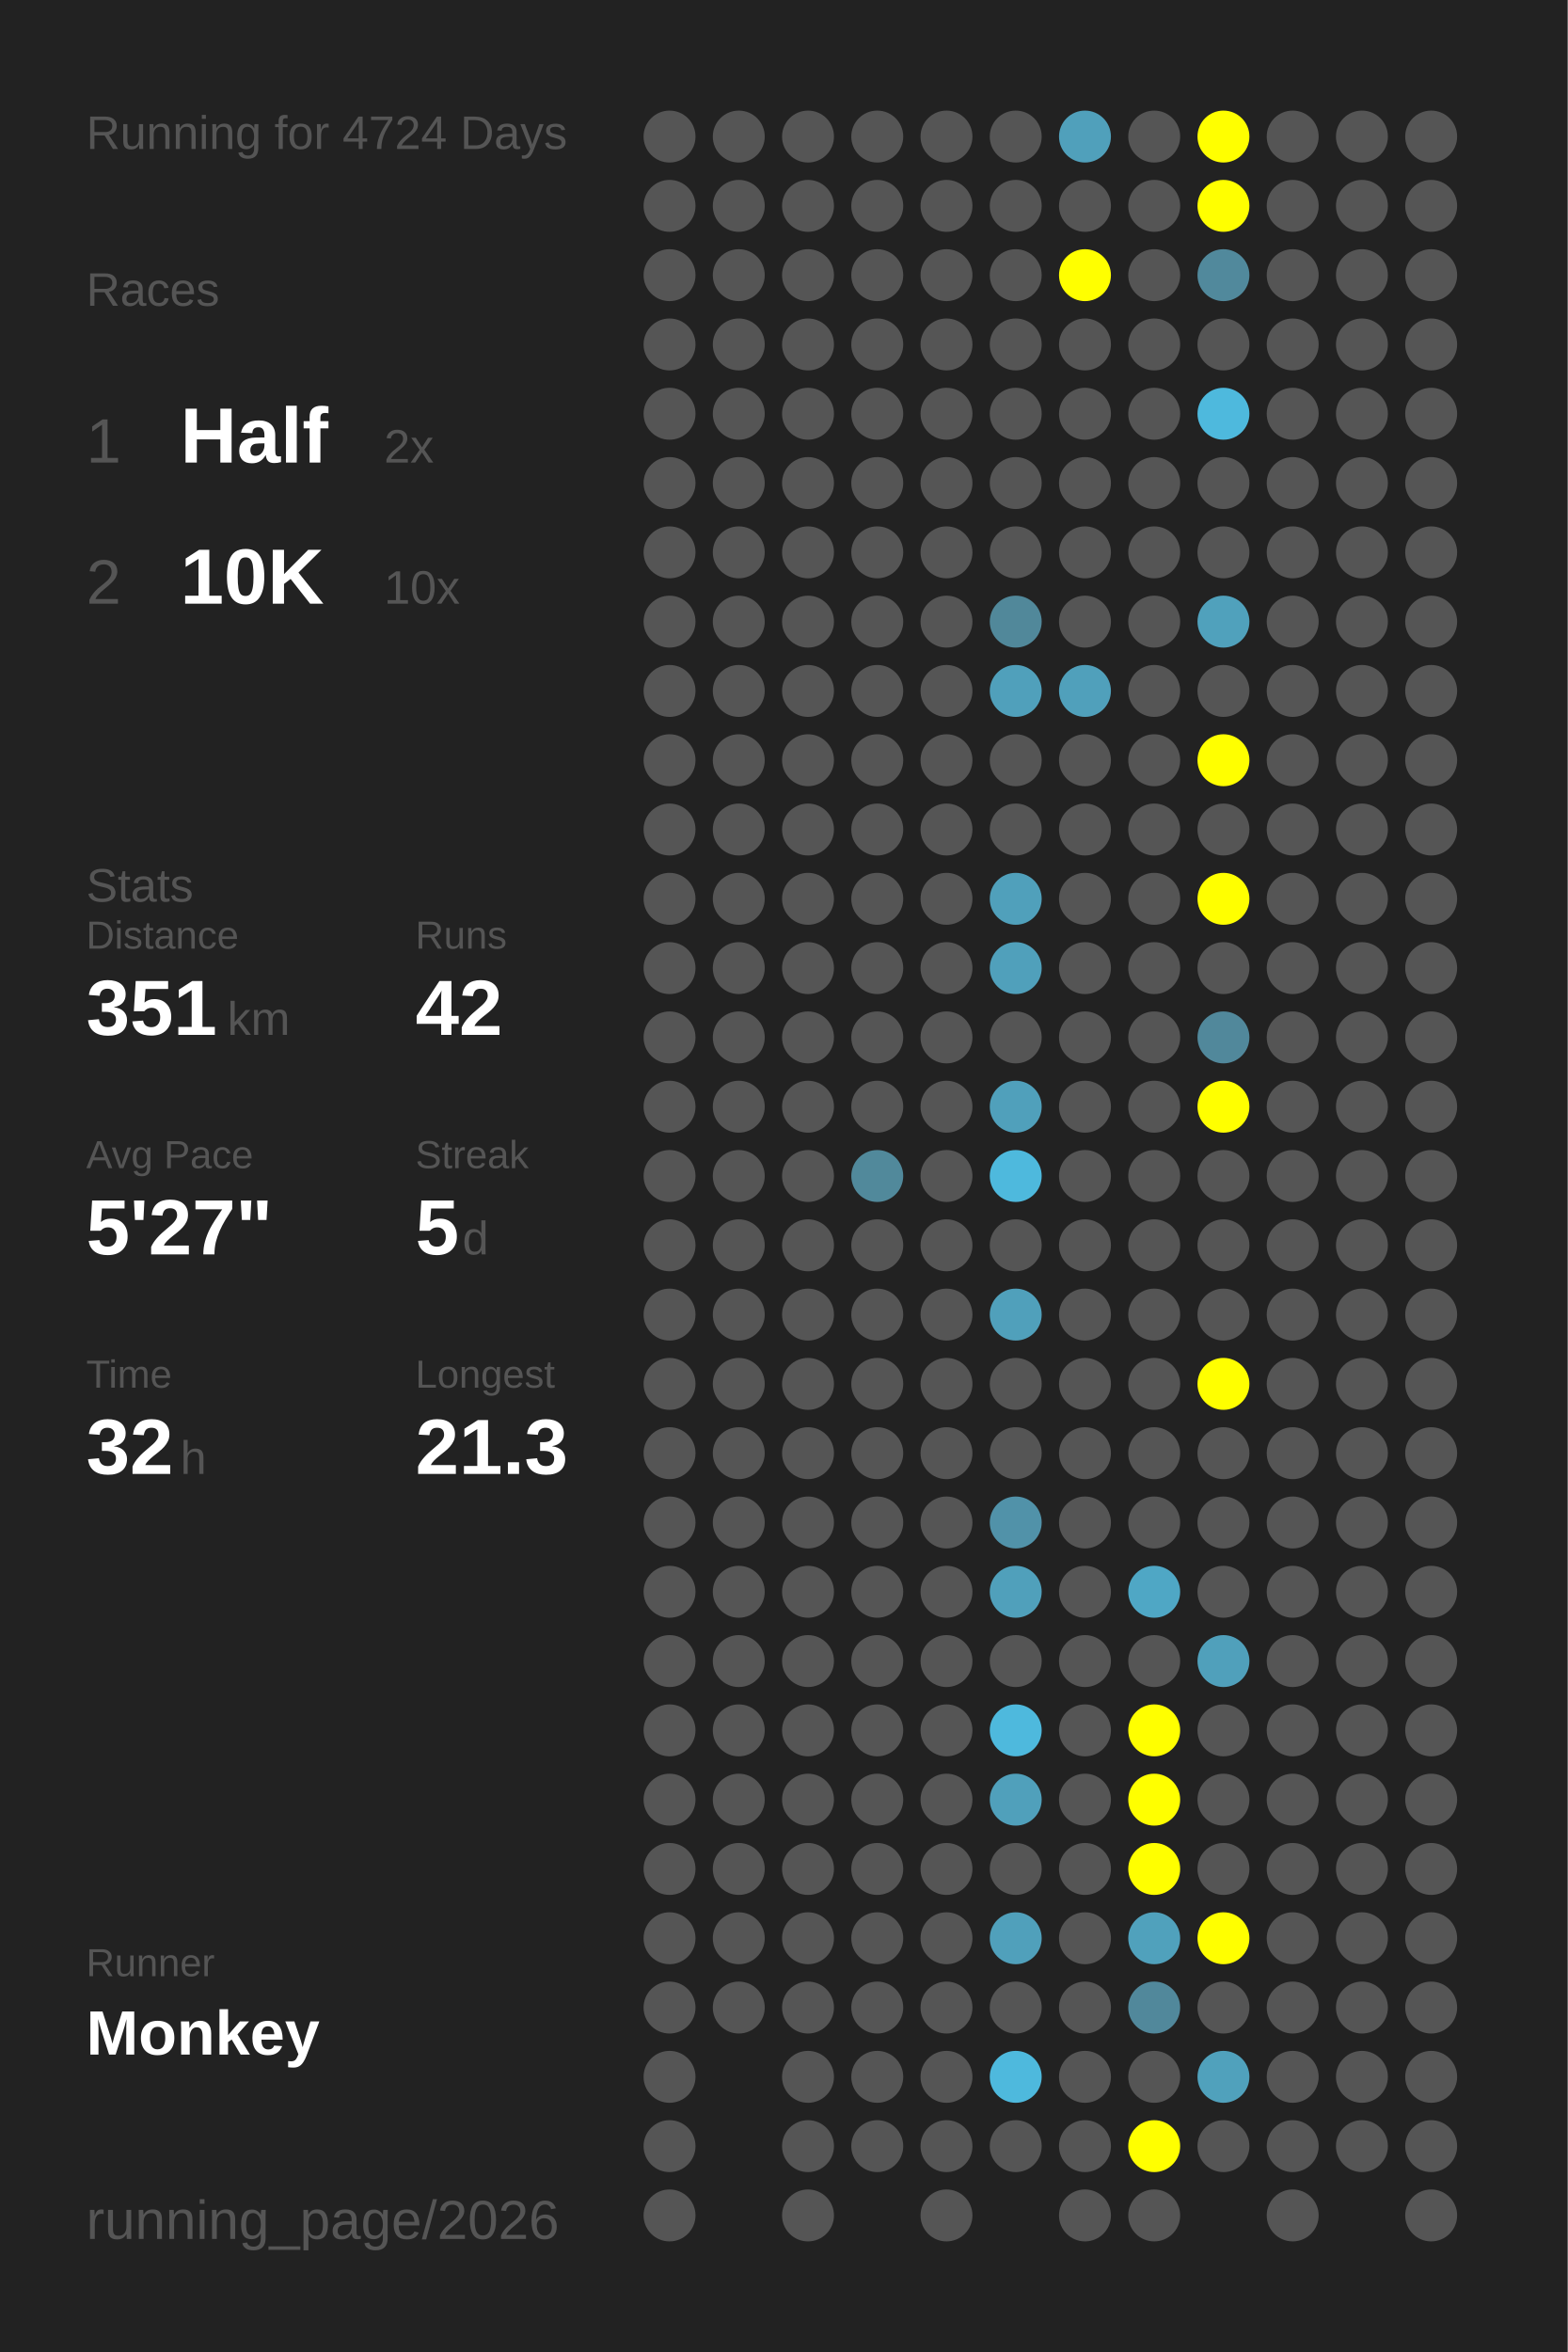
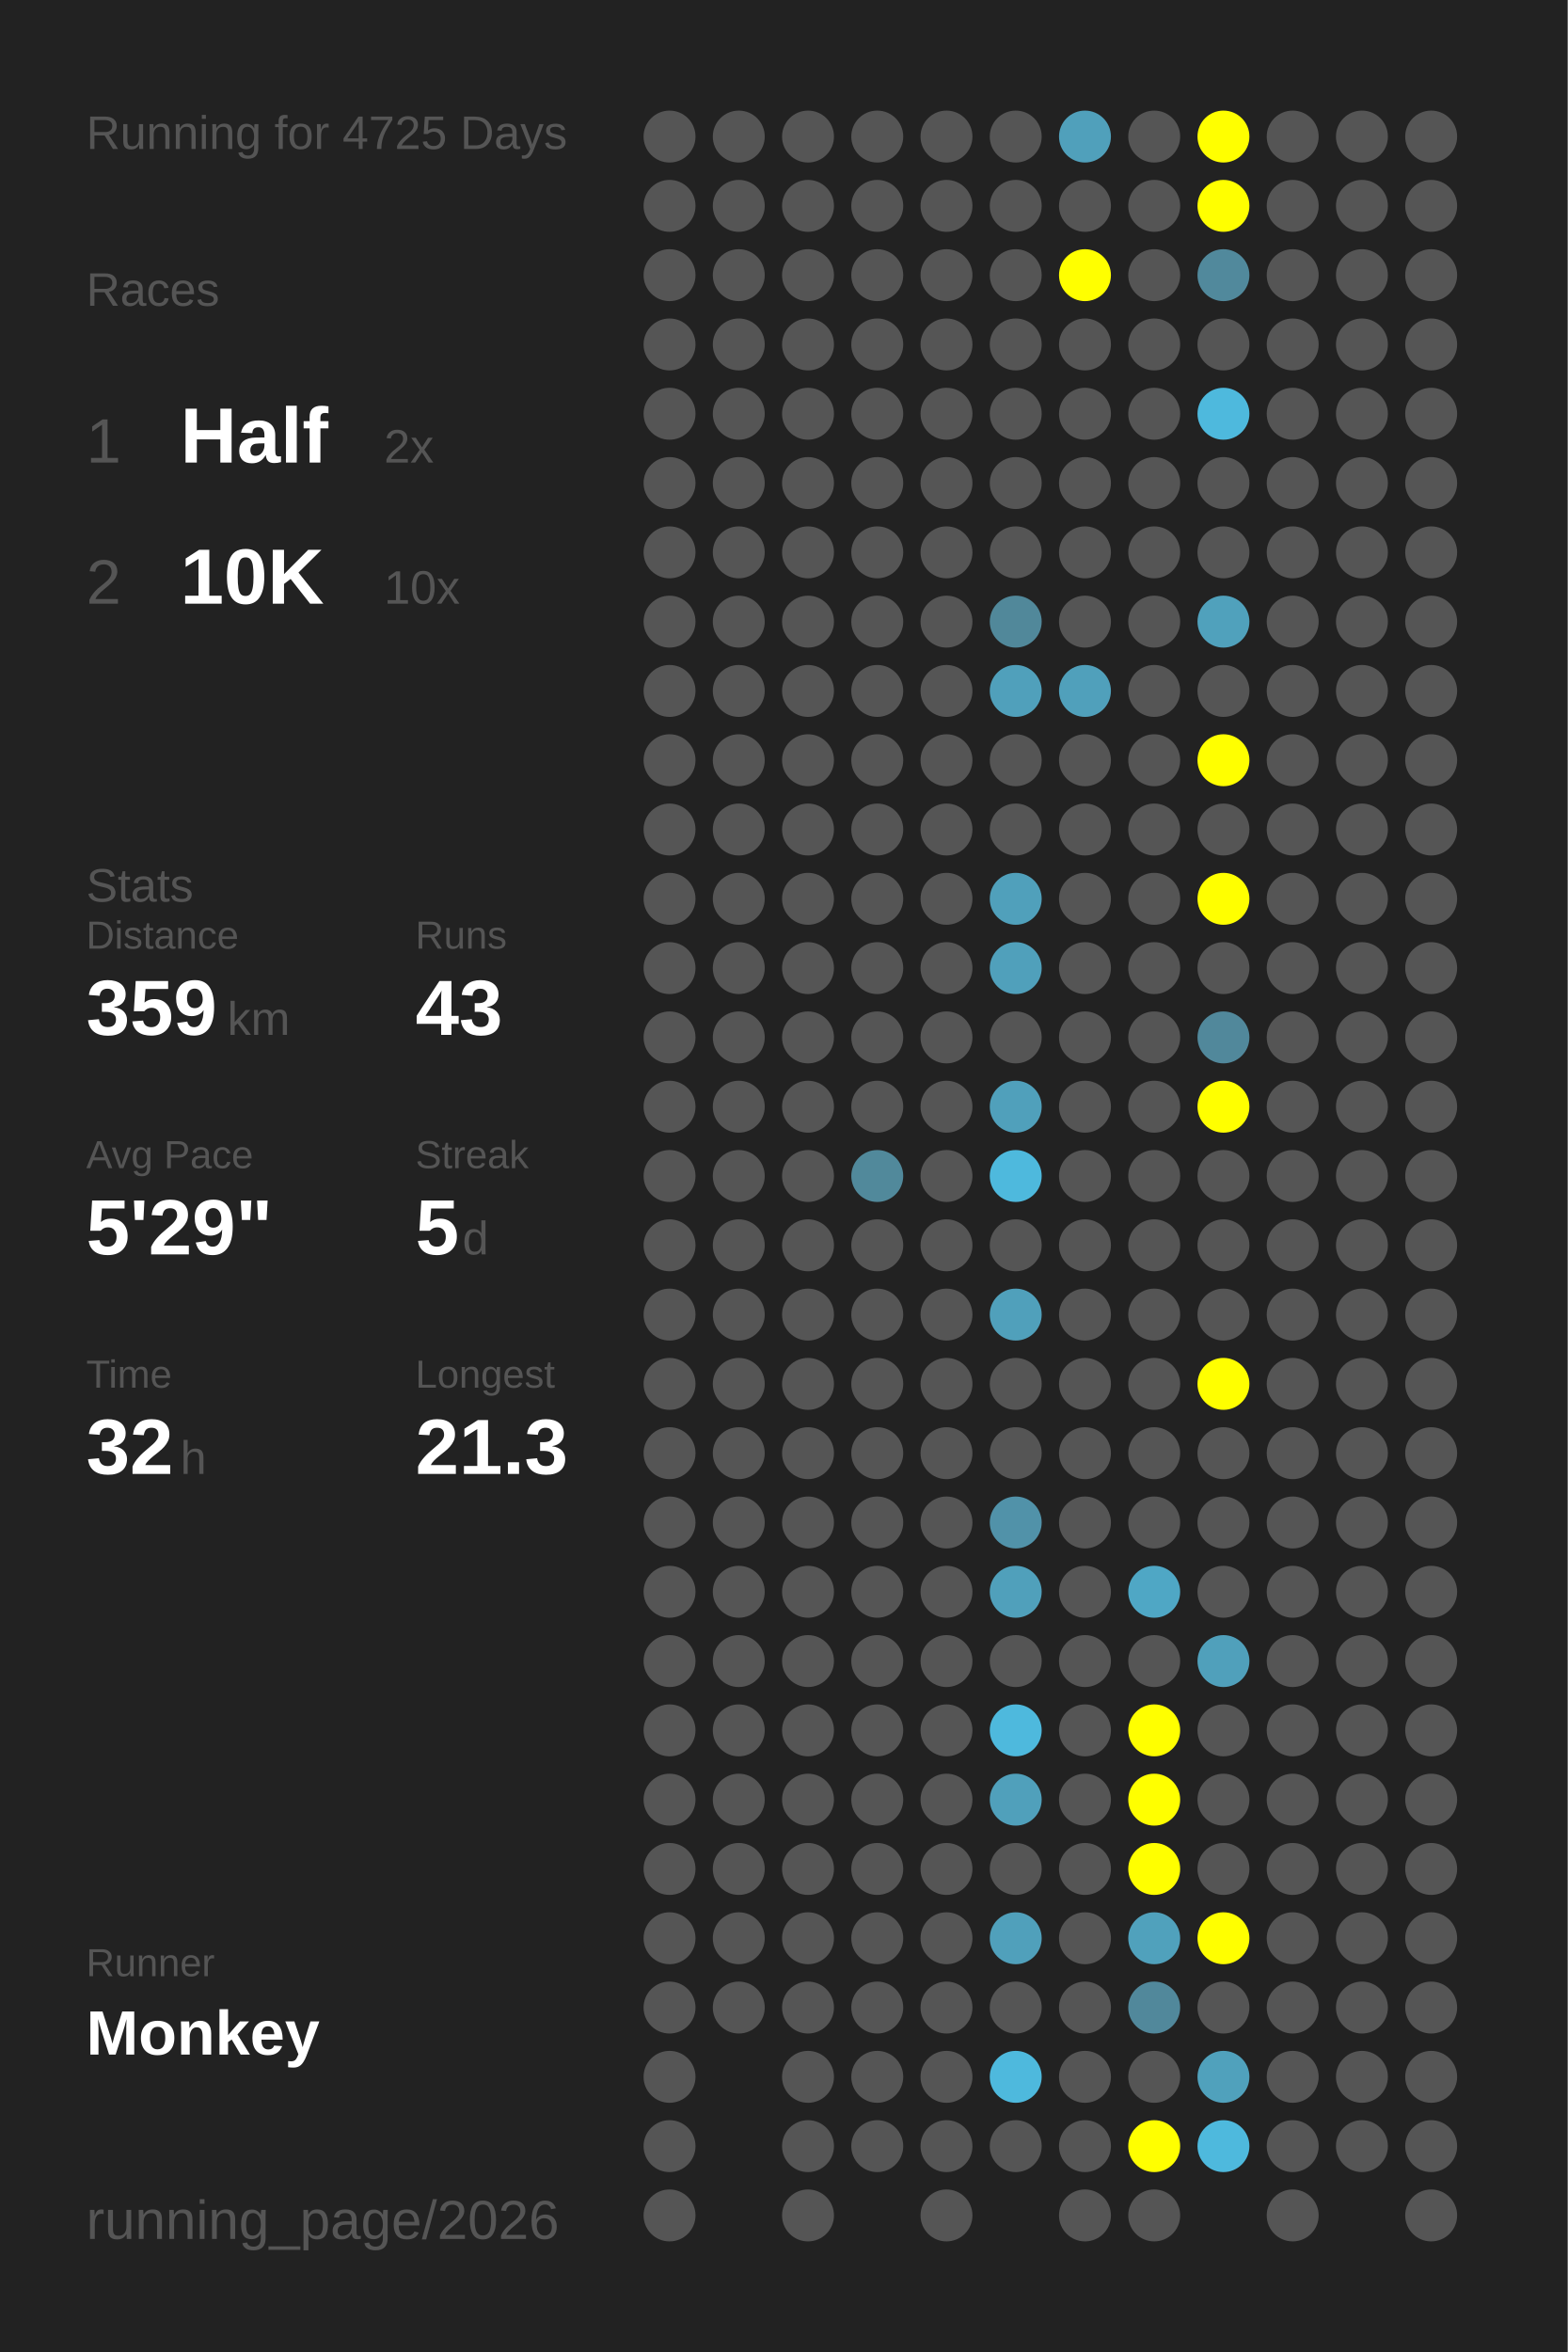
<svg xmlns="http://www.w3.org/2000/svg" baseProfile="full" height="300mm" version="1.1" viewBox="0,0,200,300" width="200mm">
  <defs />
  <rect fill="#222222" height="300" width="200" x="0" y="0" />
-   <text fill="#555555" style="font-size:6px; font-family:Arial;" x="11" y="19">Running for 4724 Days</text>
+   <text fill="#555555" style="font-size:6px; font-family:Arial;" x="11" y="19">Running for 4725 Days</text>
  <text fill="#555555" style="font-size:6px; font-family:Arial;" x="11" y="39">Races</text>
  <text fill="#555555" style="font-size:8px; font-family:Arial;" x="11" y="59">1</text>
  <text fill="#FFFFFF" style="font-size:10px; font-family:Arial; font-weight:bold;" x="23" y="59">Half</text>
  <text fill="#555555" style="font-size:6px; font-family:Arial;" x="49" y="59">2x</text>
  <text fill="#555555" style="font-size:8px; font-family:Arial;" x="11" y="77">2</text>
  <text fill="#FFFFFF" style="font-size:10px; font-family:Arial; font-weight:bold;" x="23" y="77">10K</text>
  <text fill="#555555" style="font-size:6px; font-family:Arial;" x="49" y="77">10x</text>
  <text fill="#555555" style="font-size:6px; font-family:Arial;" x="11" y="115">Stats</text>
  <text fill="#555555" style="font-size:5px; font-family:Arial;" x="11" y="121">Distance</text>
-   <text fill="#FFFFFF" style="font-size:10px; font-family:Arial; font-weight:bold;" x="11" y="132">351</text>
+   <text fill="#FFFFFF" style="font-size:10px; font-family:Arial; font-weight:bold;" x="11" y="132">359</text>
  <text fill="#555555" style="font-size:6px; font-family:Arial;" x="29" y="132">km</text>
  <text fill="#555555" style="font-size:5px; font-family:Arial;" x="53" y="121">Runs</text>
-   <text fill="#FFFFFF" style="font-size:10px; font-family:Arial; font-weight:bold;" x="53" y="132">42</text>
+   <text fill="#FFFFFF" style="font-size:10px; font-family:Arial; font-weight:bold;" x="53" y="132">43</text>
  <text fill="#555555" style="font-size:5px; font-family:Arial;" x="11" y="149">Avg Pace</text>
-   <text fill="#FFFFFF" style="font-size:10px; font-family:Arial; font-weight:bold;" x="11" y="160">5'27"</text>
+   <text fill="#FFFFFF" style="font-size:10px; font-family:Arial; font-weight:bold;" x="11" y="160">5'29"</text>
  <text fill="#555555" style="font-size:5px; font-family:Arial;" x="53" y="149">Streak</text>
  <text fill="#FFFFFF" style="font-size:10px; font-family:Arial; font-weight:bold;" x="53" y="160">5</text>
  <text fill="#555555" style="font-size:6px; font-family:Arial;" x="59" y="160">d</text>
  <text fill="#555555" style="font-size:5px; font-family:Arial;" x="11" y="177">Time</text>
  <text fill="#FFFFFF" style="font-size:10px; font-family:Arial; font-weight:bold;" x="11" y="188">32</text>
  <text fill="#555555" style="font-size:6px; font-family:Arial;" x="23" y="188">h</text>
  <text fill="#555555" style="font-size:5px; font-family:Arial;" x="53" y="177">Longest</text>
  <text fill="#FFFFFF" style="font-size:10px; font-family:Arial; font-weight:bold;" x="53" y="188">21.3</text>
  <text fill="#555555" style="font-size:5px; font-family:Arial;" x="11" y="252.065">Runner</text>
  <text fill="#FFFFFF" style="font-size:8px; font-family:Arial; font-weight:bold;" x="11" y="262.065">Monkey</text>
  <text fill="#555555" style="font-size:7px; font-family:Arial;" x="11" y="285.581">running_page/2026</text>
  <circle cx="85.417" cy="17.419" fill="#555555" r="3.312" />
  <circle cx="85.417" cy="26.258" fill="#555555" r="3.312" />
  <circle cx="85.417" cy="35.097" fill="#555555" r="3.312" />
  <circle cx="85.417" cy="43.935" fill="#555555" r="3.312" />
  <circle cx="85.417" cy="52.774" fill="#555555" r="3.312" />
  <circle cx="85.417" cy="61.613" fill="#555555" r="3.312" />
  <circle cx="85.417" cy="70.452" fill="#555555" r="3.312" />
  <circle cx="85.417" cy="79.29" fill="#555555" r="3.312" />
  <circle cx="85.417" cy="88.129" fill="#555555" r="3.312" />
  <circle cx="85.417" cy="96.968" fill="#555555" r="3.312" />
  <circle cx="85.417" cy="105.806" fill="#555555" r="3.312" />
  <circle cx="85.417" cy="114.645" fill="#555555" r="3.312" />
  <circle cx="85.417" cy="123.484" fill="#555555" r="3.312" />
  <circle cx="85.417" cy="132.323" fill="#555555" r="3.312" />
  <circle cx="85.417" cy="141.161" fill="#555555" r="3.312" />
  <circle cx="85.417" cy="150" fill="#555555" r="3.312" />
  <circle cx="85.417" cy="158.839" fill="#555555" r="3.312" />
  <circle cx="85.417" cy="167.677" fill="#555555" r="3.312" />
  <circle cx="85.417" cy="176.516" fill="#555555" r="3.312" />
  <circle cx="85.417" cy="185.355" fill="#555555" r="3.312" />
  <circle cx="85.417" cy="194.194" fill="#555555" r="3.312" />
  <circle cx="85.417" cy="203.032" fill="#555555" r="3.312" />
  <circle cx="85.417" cy="211.871" fill="#555555" r="3.312" />
  <circle cx="85.417" cy="220.71" fill="#555555" r="3.312" />
  <circle cx="85.417" cy="229.548" fill="#555555" r="3.312" />
  <circle cx="85.417" cy="238.387" fill="#555555" r="3.312" />
  <circle cx="85.417" cy="247.226" fill="#555555" r="3.312" />
  <circle cx="85.417" cy="256.065" fill="#555555" r="3.312" />
  <circle cx="85.417" cy="264.903" fill="#555555" r="3.312" />
  <circle cx="85.417" cy="273.742" fill="#555555" r="3.312" />
  <circle cx="85.417" cy="282.581" fill="#555555" r="3.312" />
  <circle cx="94.25" cy="17.419" fill="#555555" r="3.312" />
  <circle cx="94.25" cy="26.258" fill="#555555" r="3.312" />
  <circle cx="94.25" cy="35.097" fill="#555555" r="3.312" />
  <circle cx="94.25" cy="43.935" fill="#555555" r="3.312" />
  <circle cx="94.25" cy="52.774" fill="#555555" r="3.312" />
  <circle cx="94.25" cy="61.613" fill="#555555" r="3.312" />
  <circle cx="94.25" cy="70.452" fill="#555555" r="3.312" />
  <circle cx="94.25" cy="79.29" fill="#555555" r="3.312" />
  <circle cx="94.25" cy="88.129" fill="#555555" r="3.312" />
  <circle cx="94.25" cy="96.968" fill="#555555" r="3.312" />
  <circle cx="94.25" cy="105.806" fill="#555555" r="3.312" />
  <circle cx="94.25" cy="114.645" fill="#555555" r="3.312" />
  <circle cx="94.25" cy="123.484" fill="#555555" r="3.312" />
  <circle cx="94.25" cy="132.323" fill="#555555" r="3.312" />
  <circle cx="94.25" cy="141.161" fill="#555555" r="3.312" />
  <circle cx="94.25" cy="150" fill="#555555" r="3.312" />
  <circle cx="94.25" cy="158.839" fill="#555555" r="3.312" />
  <circle cx="94.25" cy="167.677" fill="#555555" r="3.312" />
  <circle cx="94.25" cy="176.516" fill="#555555" r="3.312" />
  <circle cx="94.25" cy="185.355" fill="#555555" r="3.312" />
  <circle cx="94.25" cy="194.194" fill="#555555" r="3.312" />
  <circle cx="94.25" cy="203.032" fill="#555555" r="3.312" />
  <circle cx="94.25" cy="211.871" fill="#555555" r="3.312" />
  <circle cx="94.25" cy="220.71" fill="#555555" r="3.312" />
  <circle cx="94.25" cy="229.548" fill="#555555" r="3.312" />
  <circle cx="94.25" cy="238.387" fill="#555555" r="3.312" />
  <circle cx="94.25" cy="247.226" fill="#555555" r="3.312" />
  <circle cx="94.25" cy="256.065" fill="#555555" r="3.312" />
  <circle cx="103.083" cy="17.419" fill="#555555" r="3.312" />
  <circle cx="103.083" cy="26.258" fill="#555555" r="3.312" />
  <circle cx="103.083" cy="35.097" fill="#555555" r="3.312" />
  <circle cx="103.083" cy="43.935" fill="#555555" r="3.312" />
  <circle cx="103.083" cy="52.774" fill="#555555" r="3.312" />
  <circle cx="103.083" cy="61.613" fill="#555555" r="3.312" />
  <circle cx="103.083" cy="70.452" fill="#555555" r="3.312" />
  <circle cx="103.083" cy="79.29" fill="#555555" r="3.312" />
  <circle cx="103.083" cy="88.129" fill="#555555" r="3.312" />
  <circle cx="103.083" cy="96.968" fill="#555555" r="3.312" />
  <circle cx="103.083" cy="105.806" fill="#555555" r="3.312" />
  <circle cx="103.083" cy="114.645" fill="#555555" r="3.312" />
  <circle cx="103.083" cy="123.484" fill="#555555" r="3.312" />
  <circle cx="103.083" cy="132.323" fill="#555555" r="3.312" />
  <circle cx="103.083" cy="141.161" fill="#555555" r="3.312" />
  <circle cx="103.083" cy="150" fill="#555555" r="3.312" />
  <circle cx="103.083" cy="158.839" fill="#555555" r="3.312" />
  <circle cx="103.083" cy="167.677" fill="#555555" r="3.312" />
  <circle cx="103.083" cy="176.516" fill="#555555" r="3.312" />
  <circle cx="103.083" cy="185.355" fill="#555555" r="3.312" />
  <circle cx="103.083" cy="194.194" fill="#555555" r="3.312" />
  <circle cx="103.083" cy="203.032" fill="#555555" r="3.312" />
  <circle cx="103.083" cy="211.871" fill="#555555" r="3.312" />
  <circle cx="103.083" cy="220.71" fill="#555555" r="3.312" />
  <circle cx="103.083" cy="229.548" fill="#555555" r="3.312" />
  <circle cx="103.083" cy="238.387" fill="#555555" r="3.312" />
  <circle cx="103.083" cy="247.226" fill="#555555" r="3.312" />
  <circle cx="103.083" cy="256.065" fill="#555555" r="3.312" />
  <circle cx="103.083" cy="264.903" fill="#555555" r="3.312" />
  <circle cx="103.083" cy="273.742" fill="#555555" r="3.312" />
  <circle cx="103.083" cy="282.581" fill="#555555" r="3.312" />
  <circle cx="111.917" cy="17.419" fill="#555555" r="3.312" />
  <circle cx="111.917" cy="26.258" fill="#555555" r="3.312" />
  <circle cx="111.917" cy="35.097" fill="#555555" r="3.312" />
  <circle cx="111.917" cy="43.935" fill="#555555" r="3.312" />
  <circle cx="111.917" cy="52.774" fill="#555555" r="3.312" />
  <circle cx="111.917" cy="61.613" fill="#555555" r="3.312" />
  <circle cx="111.917" cy="70.452" fill="#555555" r="3.312" />
  <circle cx="111.917" cy="79.29" fill="#555555" r="3.312" />
  <circle cx="111.917" cy="88.129" fill="#555555" r="3.312" />
  <circle cx="111.917" cy="96.968" fill="#555555" r="3.312" />
  <circle cx="111.917" cy="105.806" fill="#555555" r="3.312" />
  <circle cx="111.917" cy="114.645" fill="#555555" r="3.312" />
  <circle cx="111.917" cy="123.484" fill="#555555" r="3.312" />
  <circle cx="111.917" cy="132.323" fill="#555555" r="3.312" />
  <circle cx="111.917" cy="141.161" fill="#555555" r="3.312" />
  <circle cx="111.917" cy="150" fill="#51899b" r="3.312" />
  <circle cx="111.917" cy="158.839" fill="#555555" r="3.312" />
  <circle cx="111.917" cy="167.677" fill="#555555" r="3.312" />
  <circle cx="111.917" cy="176.516" fill="#555555" r="3.312" />
  <circle cx="111.917" cy="185.355" fill="#555555" r="3.312" />
  <circle cx="111.917" cy="194.194" fill="#555555" r="3.312" />
  <circle cx="111.917" cy="203.032" fill="#555555" r="3.312" />
  <circle cx="111.917" cy="211.871" fill="#555555" r="3.312" />
  <circle cx="111.917" cy="220.71" fill="#555555" r="3.312" />
  <circle cx="111.917" cy="229.548" fill="#555555" r="3.312" />
  <circle cx="111.917" cy="238.387" fill="#555555" r="3.312" />
  <circle cx="111.917" cy="247.226" fill="#555555" r="3.312" />
  <circle cx="111.917" cy="256.065" fill="#555555" r="3.312" />
  <circle cx="111.917" cy="264.903" fill="#555555" r="3.312" />
  <circle cx="111.917" cy="273.742" fill="#555555" r="3.312" />
  <circle cx="120.75" cy="17.419" fill="#555555" r="3.312" />
  <circle cx="120.75" cy="26.258" fill="#555555" r="3.312" />
  <circle cx="120.75" cy="35.097" fill="#555555" r="3.312" />
  <circle cx="120.75" cy="43.935" fill="#555555" r="3.312" />
  <circle cx="120.75" cy="52.774" fill="#555555" r="3.312" />
  <circle cx="120.75" cy="61.613" fill="#555555" r="3.312" />
  <circle cx="120.75" cy="70.452" fill="#555555" r="3.312" />
  <circle cx="120.75" cy="79.29" fill="#555555" r="3.312" />
  <circle cx="120.75" cy="88.129" fill="#555555" r="3.312" />
  <circle cx="120.75" cy="96.968" fill="#555555" r="3.312" />
  <circle cx="120.75" cy="105.806" fill="#555555" r="3.312" />
  <circle cx="120.75" cy="114.645" fill="#555555" r="3.312" />
  <circle cx="120.75" cy="123.484" fill="#555555" r="3.312" />
  <circle cx="120.75" cy="132.323" fill="#555555" r="3.312" />
  <circle cx="120.75" cy="141.161" fill="#555555" r="3.312" />
  <circle cx="120.75" cy="150" fill="#555555" r="3.312" />
  <circle cx="120.75" cy="158.839" fill="#555555" r="3.312" />
  <circle cx="120.75" cy="167.677" fill="#555555" r="3.312" />
  <circle cx="120.75" cy="176.516" fill="#555555" r="3.312" />
  <circle cx="120.75" cy="185.355" fill="#555555" r="3.312" />
  <circle cx="120.75" cy="194.194" fill="#555555" r="3.312" />
  <circle cx="120.75" cy="203.032" fill="#555555" r="3.312" />
  <circle cx="120.75" cy="211.871" fill="#555555" r="3.312" />
  <circle cx="120.75" cy="220.71" fill="#555555" r="3.312" />
  <circle cx="120.75" cy="229.548" fill="#555555" r="3.312" />
  <circle cx="120.75" cy="238.387" fill="#555555" r="3.312" />
  <circle cx="120.75" cy="247.226" fill="#555555" r="3.312" />
  <circle cx="120.75" cy="256.065" fill="#555555" r="3.312" />
  <circle cx="120.75" cy="264.903" fill="#555555" r="3.312" />
  <circle cx="120.75" cy="273.742" fill="#555555" r="3.312" />
  <circle cx="120.75" cy="282.581" fill="#555555" r="3.312" />
  <circle cx="129.583" cy="17.419" fill="#555555" r="3.312" />
  <circle cx="129.583" cy="26.258" fill="#555555" r="3.312" />
  <circle cx="129.583" cy="35.097" fill="#555555" r="3.312" />
  <circle cx="129.583" cy="43.935" fill="#555555" r="3.312" />
  <circle cx="129.583" cy="52.774" fill="#555555" r="3.312" />
  <circle cx="129.583" cy="61.613" fill="#555555" r="3.312" />
  <circle cx="129.583" cy="70.452" fill="#555555" r="3.312" />
  <circle cx="129.583" cy="79.29" fill="#51889a" r="3.312" />
  <circle cx="129.583" cy="88.129" fill="#50a0bb" r="3.312" />
  <circle cx="129.583" cy="96.968" fill="#555555" r="3.312" />
  <circle cx="129.583" cy="105.806" fill="#555555" r="3.312" />
  <circle cx="129.583" cy="114.645" fill="#50a0bb" r="3.312" />
  <circle cx="129.583" cy="123.484" fill="#50a0bb" r="3.312" />
  <circle cx="129.583" cy="132.323" fill="#555555" r="3.312" />
  <circle cx="129.583" cy="141.161" fill="#50a0bb" r="3.312" />
  <circle cx="129.583" cy="150" fill="#4eb9dd" r="3.312" />
  <circle cx="129.583" cy="158.839" fill="#555555" r="3.312" />
  <circle cx="129.583" cy="167.677" fill="#50a0bb" r="3.312" />
  <circle cx="129.583" cy="176.516" fill="#555555" r="3.312" />
  <circle cx="129.583" cy="185.355" fill="#555555" r="3.312" />
  <circle cx="129.583" cy="194.194" fill="#5192a9" r="3.312" />
  <circle cx="129.583" cy="203.032" fill="#50a0bb" r="3.312" />
  <circle cx="129.583" cy="211.871" fill="#555555" r="3.312" />
  <circle cx="129.583" cy="220.71" fill="#4eb9dd" r="3.312" />
  <circle cx="129.583" cy="229.548" fill="#50a0bb" r="3.312" />
  <circle cx="129.583" cy="238.387" fill="#555555" r="3.312" />
  <circle cx="129.583" cy="247.226" fill="#50a0bb" r="3.312" />
  <circle cx="129.583" cy="256.065" fill="#555555" r="3.312" />
  <circle cx="129.583" cy="264.903" fill="#4eb9dd" r="3.312" />
  <circle cx="129.583" cy="273.742" fill="#555555" r="3.312" />
  <circle cx="138.417" cy="17.419" fill="#50a0bb" r="3.312" />
  <circle cx="138.417" cy="26.258" fill="#555555" r="3.312" />
  <circle cx="138.417" cy="35.097" fill="#FFFF00" r="3.312" />
  <circle cx="138.417" cy="43.935" fill="#555555" r="3.312" />
  <circle cx="138.417" cy="52.774" fill="#555555" r="3.312" />
  <circle cx="138.417" cy="61.613" fill="#555555" r="3.312" />
  <circle cx="138.417" cy="70.452" fill="#555555" r="3.312" />
  <circle cx="138.417" cy="79.29" fill="#555555" r="3.312" />
  <circle cx="138.417" cy="88.129" fill="#50a0bb" r="3.312" />
  <circle cx="138.417" cy="96.968" fill="#555555" r="3.312" />
  <circle cx="138.417" cy="105.806" fill="#555555" r="3.312" />
  <circle cx="138.417" cy="114.645" fill="#555555" r="3.312" />
  <circle cx="138.417" cy="123.484" fill="#555555" r="3.312" />
  <circle cx="138.417" cy="132.323" fill="#555555" r="3.312" />
  <circle cx="138.417" cy="141.161" fill="#555555" r="3.312" />
  <circle cx="138.417" cy="150" fill="#555555" r="3.312" />
  <circle cx="138.417" cy="158.839" fill="#555555" r="3.312" />
  <circle cx="138.417" cy="167.677" fill="#555555" r="3.312" />
  <circle cx="138.417" cy="176.516" fill="#555555" r="3.312" />
  <circle cx="138.417" cy="185.355" fill="#555555" r="3.312" />
  <circle cx="138.417" cy="194.194" fill="#555555" r="3.312" />
  <circle cx="138.417" cy="203.032" fill="#555555" r="3.312" />
  <circle cx="138.417" cy="211.871" fill="#555555" r="3.312" />
  <circle cx="138.417" cy="220.71" fill="#555555" r="3.312" />
  <circle cx="138.417" cy="229.548" fill="#555555" r="3.312" />
  <circle cx="138.417" cy="238.387" fill="#555555" r="3.312" />
  <circle cx="138.417" cy="247.226" fill="#555555" r="3.312" />
  <circle cx="138.417" cy="256.065" fill="#555555" r="3.312" />
  <circle cx="138.417" cy="264.903" fill="#555555" r="3.312" />
  <circle cx="138.417" cy="273.742" fill="#555555" r="3.312" />
  <circle cx="138.417" cy="282.581" fill="#555555" r="3.312" />
  <circle cx="147.25" cy="17.419" fill="#555555" r="3.312" />
  <circle cx="147.25" cy="26.258" fill="#555555" r="3.312" />
  <circle cx="147.25" cy="35.097" fill="#555555" r="3.312" />
  <circle cx="147.25" cy="43.935" fill="#555555" r="3.312" />
  <circle cx="147.25" cy="52.774" fill="#555555" r="3.312" />
  <circle cx="147.25" cy="61.613" fill="#555555" r="3.312" />
  <circle cx="147.25" cy="70.452" fill="#555555" r="3.312" />
  <circle cx="147.25" cy="79.29" fill="#555555" r="3.312" />
  <circle cx="147.25" cy="88.129" fill="#555555" r="3.312" />
  <circle cx="147.25" cy="96.968" fill="#555555" r="3.312" />
  <circle cx="147.25" cy="105.806" fill="#555555" r="3.312" />
  <circle cx="147.25" cy="114.645" fill="#555555" r="3.312" />
  <circle cx="147.25" cy="123.484" fill="#555555" r="3.312" />
  <circle cx="147.25" cy="132.323" fill="#555555" r="3.312" />
  <circle cx="147.25" cy="141.161" fill="#555555" r="3.312" />
  <circle cx="147.25" cy="150" fill="#555555" r="3.312" />
  <circle cx="147.25" cy="158.839" fill="#555555" r="3.312" />
  <circle cx="147.25" cy="167.677" fill="#555555" r="3.312" />
  <circle cx="147.25" cy="176.516" fill="#555555" r="3.312" />
  <circle cx="147.25" cy="185.355" fill="#555555" r="3.312" />
  <circle cx="147.25" cy="194.194" fill="#555555" r="3.312" />
  <circle cx="147.25" cy="203.032" fill="#4fa7c5" r="3.312" />
  <circle cx="147.25" cy="211.871" fill="#555555" r="3.312" />
  <circle cx="147.25" cy="220.71" fill="#FFFF00" r="3.312" />
  <circle cx="147.25" cy="229.548" fill="#FFFF00" r="3.312" />
  <circle cx="147.25" cy="238.387" fill="#FFFF00" r="3.312" />
  <circle cx="147.25" cy="247.226" fill="#50a1bc" r="3.312" />
  <circle cx="147.25" cy="256.065" fill="#51889b" r="3.312" />
  <circle cx="147.25" cy="264.903" fill="#555555" r="3.312" />
  <circle cx="147.25" cy="273.742" fill="#FFFF00" r="3.312" />
  <circle cx="147.25" cy="282.581" fill="#555555" r="3.312" />
  <circle cx="156.083" cy="17.419" fill="#FFFF00" r="3.312" />
  <circle cx="156.083" cy="26.258" fill="#FFFF00" r="3.312" />
  <circle cx="156.083" cy="35.097" fill="#51899c" r="3.312" />
  <circle cx="156.083" cy="43.935" fill="#555555" r="3.312" />
  <circle cx="156.083" cy="52.774" fill="#4eb9dd" r="3.312" />
  <circle cx="156.083" cy="61.613" fill="#555555" r="3.312" />
  <circle cx="156.083" cy="70.452" fill="#555555" r="3.312" />
  <circle cx="156.083" cy="79.29" fill="#50a1bc" r="3.312" />
  <circle cx="156.083" cy="88.129" fill="#555555" r="3.312" />
  <circle cx="156.083" cy="96.968" fill="#FFFF00" r="3.312" />
  <circle cx="156.083" cy="105.806" fill="#555555" r="3.312" />
  <circle cx="156.083" cy="114.645" fill="#FFFF00" r="3.312" />
  <circle cx="156.083" cy="123.484" fill="#555555" r="3.312" />
  <circle cx="156.083" cy="132.323" fill="#51889b" r="3.312" />
  <circle cx="156.083" cy="141.161" fill="#FFFF00" r="3.312" />
  <circle cx="156.083" cy="150" fill="#555555" r="3.312" />
  <circle cx="156.083" cy="158.839" fill="#555555" r="3.312" />
  <circle cx="156.083" cy="167.677" fill="#555555" r="3.312" />
  <circle cx="156.083" cy="176.516" fill="#FFFF00" r="3.312" />
  <circle cx="156.083" cy="185.355" fill="#555555" r="3.312" />
  <circle cx="156.083" cy="194.194" fill="#555555" r="3.312" />
  <circle cx="156.083" cy="203.032" fill="#555555" r="3.312" />
  <circle cx="156.083" cy="211.871" fill="#50a0bb" r="3.312" />
  <circle cx="156.083" cy="220.71" fill="#555555" r="3.312" />
  <circle cx="156.083" cy="229.548" fill="#555555" r="3.312" />
  <circle cx="156.083" cy="238.387" fill="#555555" r="3.312" />
  <circle cx="156.083" cy="247.226" fill="#FFFF00" r="3.312" />
  <circle cx="156.083" cy="256.065" fill="#555555" r="3.312" />
  <circle cx="156.083" cy="264.903" fill="#50a1bc" r="3.312" />
-   <circle cx="156.083" cy="273.742" fill="#555555" r="3.312" />
+   <circle cx="156.083" cy="273.742" fill="#4eb9dd" r="3.312" />
  <circle cx="164.917" cy="17.419" fill="#555555" r="3.312" />
  <circle cx="164.917" cy="26.258" fill="#555555" r="3.312" />
  <circle cx="164.917" cy="35.097" fill="#555555" r="3.312" />
  <circle cx="164.917" cy="43.935" fill="#555555" r="3.312" />
  <circle cx="164.917" cy="52.774" fill="#555555" r="3.312" />
  <circle cx="164.917" cy="61.613" fill="#555555" r="3.312" />
  <circle cx="164.917" cy="70.452" fill="#555555" r="3.312" />
  <circle cx="164.917" cy="79.29" fill="#555555" r="3.312" />
  <circle cx="164.917" cy="88.129" fill="#555555" r="3.312" />
  <circle cx="164.917" cy="96.968" fill="#555555" r="3.312" />
  <circle cx="164.917" cy="105.806" fill="#555555" r="3.312" />
  <circle cx="164.917" cy="114.645" fill="#555555" r="3.312" />
  <circle cx="164.917" cy="123.484" fill="#555555" r="3.312" />
  <circle cx="164.917" cy="132.323" fill="#555555" r="3.312" />
  <circle cx="164.917" cy="141.161" fill="#555555" r="3.312" />
  <circle cx="164.917" cy="150" fill="#555555" r="3.312" />
  <circle cx="164.917" cy="158.839" fill="#555555" r="3.312" />
  <circle cx="164.917" cy="167.677" fill="#555555" r="3.312" />
  <circle cx="164.917" cy="176.516" fill="#555555" r="3.312" />
  <circle cx="164.917" cy="185.355" fill="#555555" r="3.312" />
  <circle cx="164.917" cy="194.194" fill="#555555" r="3.312" />
  <circle cx="164.917" cy="203.032" fill="#555555" r="3.312" />
  <circle cx="164.917" cy="211.871" fill="#555555" r="3.312" />
  <circle cx="164.917" cy="220.71" fill="#555555" r="3.312" />
  <circle cx="164.917" cy="229.548" fill="#555555" r="3.312" />
  <circle cx="164.917" cy="238.387" fill="#555555" r="3.312" />
  <circle cx="164.917" cy="247.226" fill="#555555" r="3.312" />
  <circle cx="164.917" cy="256.065" fill="#555555" r="3.312" />
  <circle cx="164.917" cy="264.903" fill="#555555" r="3.312" />
  <circle cx="164.917" cy="273.742" fill="#555555" r="3.312" />
  <circle cx="164.917" cy="282.581" fill="#555555" r="3.312" />
  <circle cx="173.75" cy="17.419" fill="#555555" r="3.312" />
  <circle cx="173.75" cy="26.258" fill="#555555" r="3.312" />
  <circle cx="173.75" cy="35.097" fill="#555555" r="3.312" />
  <circle cx="173.75" cy="43.935" fill="#555555" r="3.312" />
  <circle cx="173.75" cy="52.774" fill="#555555" r="3.312" />
  <circle cx="173.75" cy="61.613" fill="#555555" r="3.312" />
  <circle cx="173.75" cy="70.452" fill="#555555" r="3.312" />
  <circle cx="173.75" cy="79.29" fill="#555555" r="3.312" />
  <circle cx="173.75" cy="88.129" fill="#555555" r="3.312" />
  <circle cx="173.75" cy="96.968" fill="#555555" r="3.312" />
  <circle cx="173.75" cy="105.806" fill="#555555" r="3.312" />
  <circle cx="173.75" cy="114.645" fill="#555555" r="3.312" />
  <circle cx="173.75" cy="123.484" fill="#555555" r="3.312" />
  <circle cx="173.75" cy="132.323" fill="#555555" r="3.312" />
  <circle cx="173.75" cy="141.161" fill="#555555" r="3.312" />
  <circle cx="173.75" cy="150" fill="#555555" r="3.312" />
  <circle cx="173.75" cy="158.839" fill="#555555" r="3.312" />
  <circle cx="173.75" cy="167.677" fill="#555555" r="3.312" />
  <circle cx="173.75" cy="176.516" fill="#555555" r="3.312" />
  <circle cx="173.75" cy="185.355" fill="#555555" r="3.312" />
  <circle cx="173.75" cy="194.194" fill="#555555" r="3.312" />
  <circle cx="173.75" cy="203.032" fill="#555555" r="3.312" />
  <circle cx="173.75" cy="211.871" fill="#555555" r="3.312" />
  <circle cx="173.75" cy="220.71" fill="#555555" r="3.312" />
  <circle cx="173.75" cy="229.548" fill="#555555" r="3.312" />
  <circle cx="173.75" cy="238.387" fill="#555555" r="3.312" />
  <circle cx="173.75" cy="247.226" fill="#555555" r="3.312" />
  <circle cx="173.75" cy="256.065" fill="#555555" r="3.312" />
  <circle cx="173.75" cy="264.903" fill="#555555" r="3.312" />
  <circle cx="173.75" cy="273.742" fill="#555555" r="3.312" />
  <circle cx="182.583" cy="17.419" fill="#555555" r="3.312" />
  <circle cx="182.583" cy="26.258" fill="#555555" r="3.312" />
  <circle cx="182.583" cy="35.097" fill="#555555" r="3.312" />
  <circle cx="182.583" cy="43.935" fill="#555555" r="3.312" />
  <circle cx="182.583" cy="52.774" fill="#555555" r="3.312" />
  <circle cx="182.583" cy="61.613" fill="#555555" r="3.312" />
  <circle cx="182.583" cy="70.452" fill="#555555" r="3.312" />
  <circle cx="182.583" cy="79.29" fill="#555555" r="3.312" />
  <circle cx="182.583" cy="88.129" fill="#555555" r="3.312" />
  <circle cx="182.583" cy="96.968" fill="#555555" r="3.312" />
  <circle cx="182.583" cy="105.806" fill="#555555" r="3.312" />
  <circle cx="182.583" cy="114.645" fill="#555555" r="3.312" />
  <circle cx="182.583" cy="123.484" fill="#555555" r="3.312" />
  <circle cx="182.583" cy="132.323" fill="#555555" r="3.312" />
  <circle cx="182.583" cy="141.161" fill="#555555" r="3.312" />
  <circle cx="182.583" cy="150" fill="#555555" r="3.312" />
  <circle cx="182.583" cy="158.839" fill="#555555" r="3.312" />
  <circle cx="182.583" cy="167.677" fill="#555555" r="3.312" />
  <circle cx="182.583" cy="176.516" fill="#555555" r="3.312" />
  <circle cx="182.583" cy="185.355" fill="#555555" r="3.312" />
  <circle cx="182.583" cy="194.194" fill="#555555" r="3.312" />
  <circle cx="182.583" cy="203.032" fill="#555555" r="3.312" />
  <circle cx="182.583" cy="211.871" fill="#555555" r="3.312" />
  <circle cx="182.583" cy="220.71" fill="#555555" r="3.312" />
  <circle cx="182.583" cy="229.548" fill="#555555" r="3.312" />
  <circle cx="182.583" cy="238.387" fill="#555555" r="3.312" />
  <circle cx="182.583" cy="247.226" fill="#555555" r="3.312" />
  <circle cx="182.583" cy="256.065" fill="#555555" r="3.312" />
  <circle cx="182.583" cy="264.903" fill="#555555" r="3.312" />
  <circle cx="182.583" cy="273.742" fill="#555555" r="3.312" />
  <circle cx="182.583" cy="282.581" fill="#555555" r="3.312" />
</svg>
